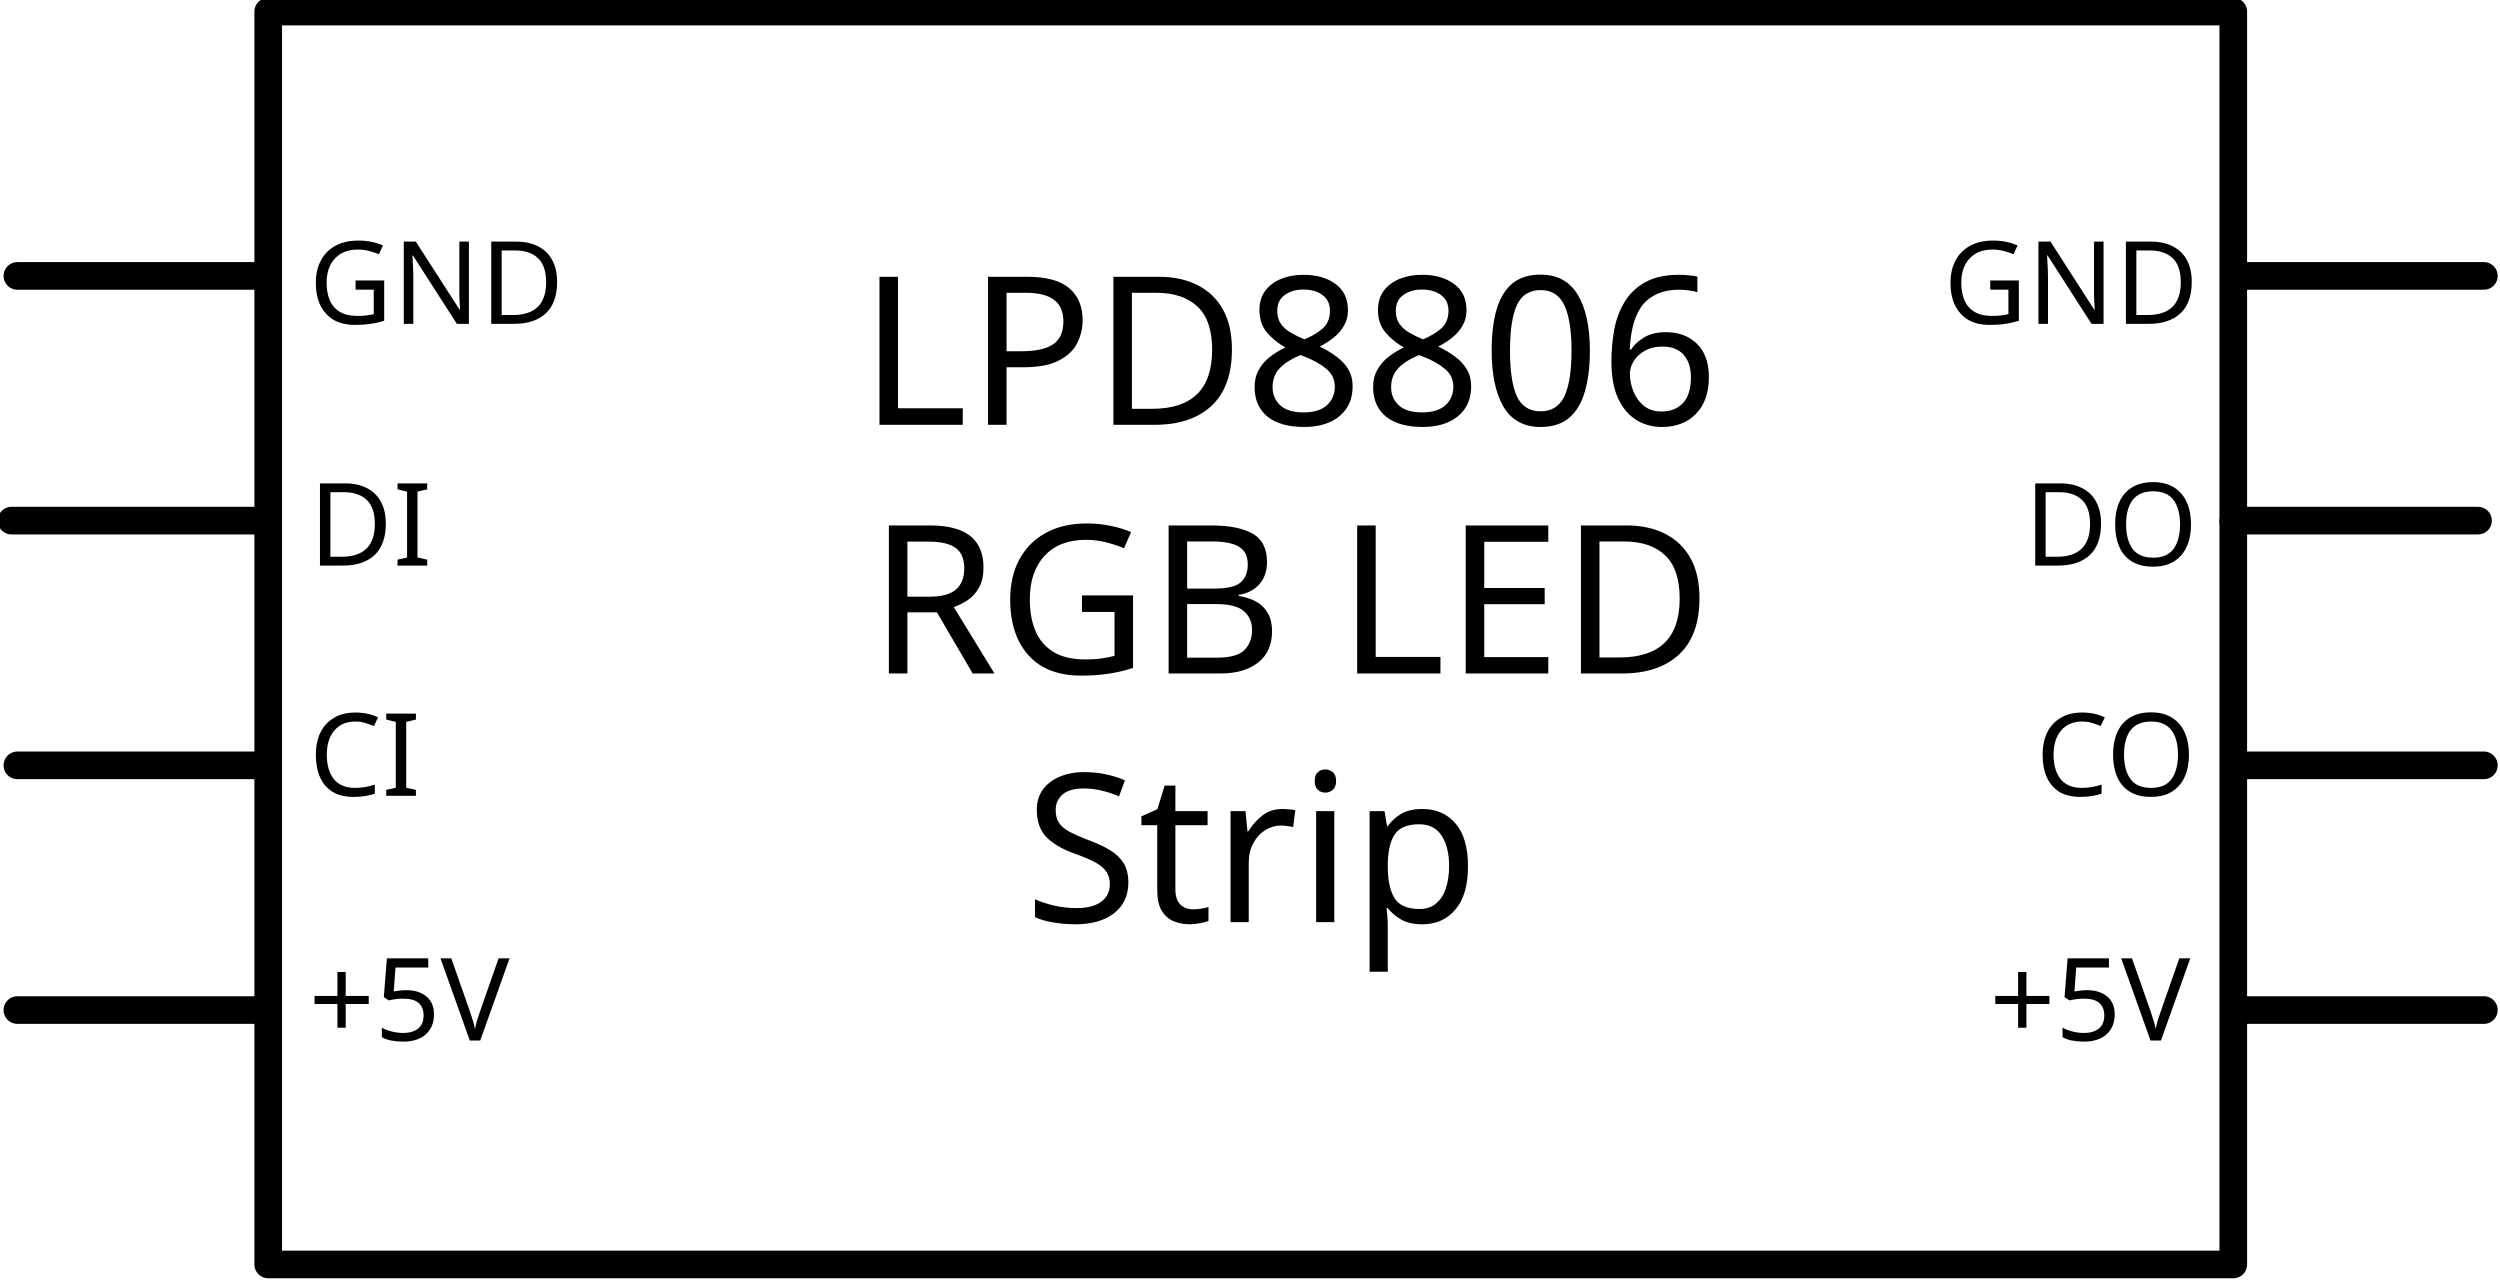
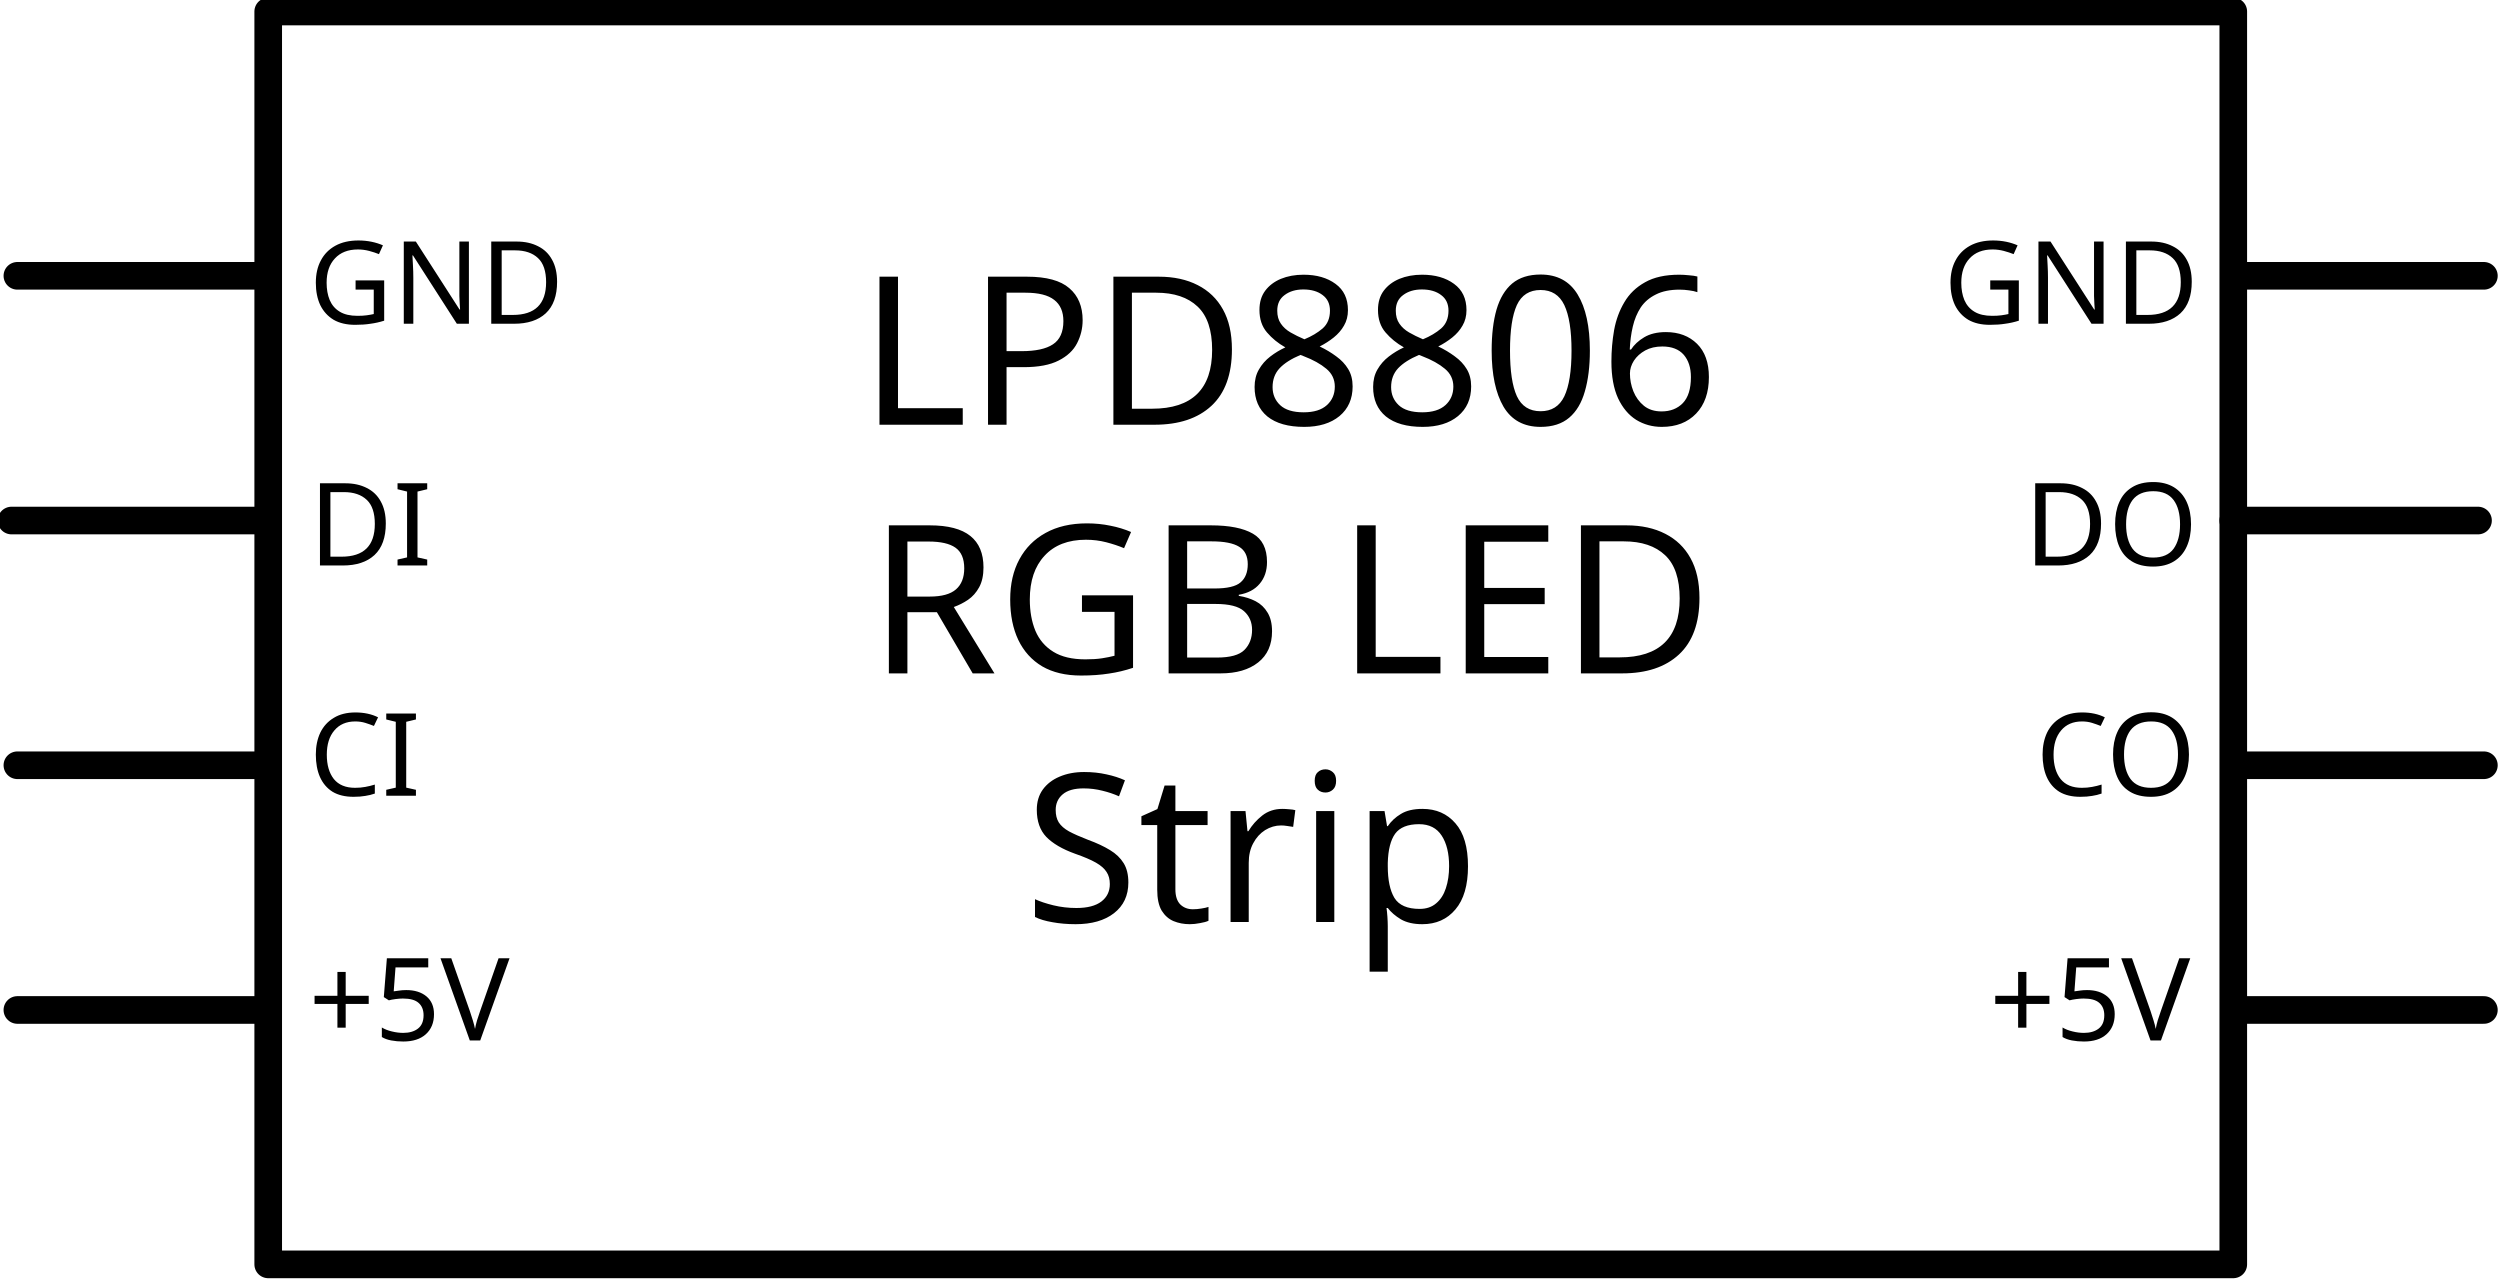
- <svg xmlns="http://www.w3.org/2000/svg" width="3.016in" xml:space="preserve" x="0px" version="1.1" y="0px" height="1.545in" viewBox="0 0 217.17 111.234" baseProfile="basic" id="Schematic">
+ <svg xmlns="http://www.w3.org/2000/svg" id="Schematic" width="289.56" height="148.312" x="0" y="0" baseProfile="basic" version="1.1" viewBox="0 0 217.17 111.234" xml:space="preserve">
  <g>
-     <g transform="matrix(1 0 0 1 96.2756 90.6125)">
-       <text font-family="DroidSans" transform="matrix(1 0 0 1 -21.6277 -53.7177)" font-size="18">LPD8806</text>
-       <text font-family="DroidSans" transform="matrix(1 0 0 1 -20.8108 -32.1171)" font-size="18">RGB LED</text>
-       <text font-family="DroidSans" transform="matrix(1 0 0 1 -7.2888 -10.5175)" font-size="18">Strip </text>
+     <g>
+       <text font-family="DroidSans" font-size="18" transform="matrix(1 0 0 1 96.2756 90.6125) matrix(1 0 0 1 -21.6277 -53.7177)">LPD8806</text>
+       <text font-family="DroidSans" font-size="18" transform="matrix(1 0 0 1 96.2756 90.6125) matrix(1 0 0 1 -20.8108 -32.1171)">RGB LED</text>
+       <text font-family="DroidSans" font-size="18" transform="matrix(1 0 0 1 96.2756 90.6125) matrix(1 0 0 1 -7.2888 -10.5175)">Strip</text>
    </g>
-     <text font-family="DroidSans" transform="matrix(1 0 0 1 176.8262 69.1233)" font-size="10">CO</text>
-     <text font-family="DroidSans" transform="matrix(1 0 0 1 172.8262 90.3811)" font-size="10">+5V</text>
+     <text font-family="DroidSans" font-size="10" transform="matrix(1 0 0 1 176.8262 69.1233)">CO</text>
+     <text font-family="DroidSans" font-size="10" transform="matrix(1 0 0 1 172.8262 90.3811)">+5V</text>
    <g>
      <g>
-         <line fill="none" stroke="#000000" stroke-linejoin="round" stroke-linecap="round" y1="87.734" stroke-width="2.4" x1="194.51" y2="87.734" x2="215.77" />
+         <line x1="194.51" x2="215.77" y1="87.734" y2="87.734" fill="none" stroke="#000" stroke-linecap="round" stroke-linejoin="round" stroke-width="2.4" />
      </g>
      <g>
-         <line fill="none" stroke="#000000" stroke-linejoin="round" stroke-linecap="round" y1="66.476" stroke-width="2.4" x1="194.51" y2="66.476" x2="215.77" />
+         <line x1="194.51" x2="215.77" y1="66.476" y2="66.476" fill="none" stroke="#000" stroke-linecap="round" stroke-linejoin="round" stroke-width="2.4" />
      </g>
    </g>
-     <rect width="170.701" x="23.299" y="1" fill="none" height="108.834" stroke="#000000" stroke-linejoin="round" stroke-linecap="round" stroke-width="2.4" />
+     <rect width="170.701" height="108.834" x="23.299" y="1" fill="none" stroke="#000" stroke-linecap="round" stroke-linejoin="round" stroke-width="2.4" />
    <g>
      <g>
-         <line fill="none" stroke="#000000" stroke-linejoin="round" stroke-linecap="round" y1="45.218" stroke-width="2.4" x1="194" y2="45.218" x2="215.26" />
+         <line x1="194" x2="215.26" y1="45.218" y2="45.218" fill="none" stroke="#000" stroke-linecap="round" stroke-linejoin="round" stroke-width="2.4" />
      </g>
    </g>
    <g>
      <g>
-         <line fill="none" stroke="#000000" stroke-linejoin="round" stroke-linecap="round" y1="23.96" stroke-width="2.4" x1="194.51" y2="23.96" x2="215.77" />
+         <line x1="194.51" x2="215.77" y1="23.96" y2="23.96" fill="none" stroke="#000" stroke-linecap="round" stroke-linejoin="round" stroke-width="2.4" />
      </g>
    </g>
-     <text font-family="DroidSans" transform="matrix(1 0 0 1 175.8262 49.1233)" font-size="10">DO</text>
-     <text font-family="DroidSans" transform="matrix(1 0 0 1 168.8262 28.1233)" font-size="10">GND</text>
+     <text font-family="DroidSans" font-size="10" transform="matrix(1 0 0 1 175.8262 49.1233)">DO</text>
+     <text font-family="DroidSans" font-size="10" transform="matrix(1 0 0 1 168.8262 28.1233)">GND</text>
    <g>
      <g>
-         <line fill="none" stroke="#000000" stroke-linejoin="round" stroke-linecap="round" y1="87.734" stroke-width="2.4" x1="1.51" y2="87.734" x2="22.77" />
+         <line x1="1.51" x2="22.77" y1="87.734" y2="87.734" fill="none" stroke="#000" stroke-linecap="round" stroke-linejoin="round" stroke-width="2.4" />
      </g>
      <g>
-         <line fill="none" stroke="#000000" stroke-linejoin="round" stroke-linecap="round" y1="66.476" stroke-width="2.4" x1="1.51" y2="66.476" x2="22.77" />
+         <line x1="1.51" x2="22.77" y1="66.476" y2="66.476" fill="none" stroke="#000" stroke-linecap="round" stroke-linejoin="round" stroke-width="2.4" />
      </g>
    </g>
    <g>
      <g>
-         <line fill="none" stroke="#000000" stroke-linejoin="round" stroke-linecap="round" y1="45.218" stroke-width="2.4" x1="1" y2="45.218" x2="22.26" />
+         <line x1="1" x2="22.26" y1="45.218" y2="45.218" fill="none" stroke="#000" stroke-linecap="round" stroke-linejoin="round" stroke-width="2.4" />
      </g>
    </g>
    <g>
      <g>
-         <line fill="none" stroke="#000000" stroke-linejoin="round" stroke-linecap="round" y1="23.96" stroke-width="2.4" x1="1.51" y2="23.96" x2="22.77" />
+         <line x1="1.51" x2="22.77" y1="23.96" y2="23.96" fill="none" stroke="#000" stroke-linecap="round" stroke-linejoin="round" stroke-width="2.4" />
      </g>
    </g>
-     <text font-family="DroidSans" transform="matrix(1 0 0 1 26.8262 69.1233)" font-size="10">CI</text>
-     <text font-family="DroidSans" transform="matrix(1 0 0 1 26.8262 90.3811)" font-size="10">+5V</text>
-     <text font-family="DroidSans" transform="matrix(1 0 0 1 26.8262 49.1233)" font-size="10">DI</text>
-     <text font-family="DroidSans" transform="matrix(1 0 0 1 26.8262 28.1233)" font-size="10">GND</text>
+     <text font-family="DroidSans" font-size="10" transform="matrix(1 0 0 1 26.8262 69.1233)">CI</text>
+     <text font-family="DroidSans" font-size="10" transform="matrix(1 0 0 1 26.8262 90.3811)">+5V</text>
+     <text font-family="DroidSans" font-size="10" transform="matrix(1 0 0 1 26.8262 49.1233)">DI</text>
+     <text font-family="DroidSans" font-size="10" transform="matrix(1 0 0 1 26.8262 28.1233)">GND</text>
  </g>
</svg>
